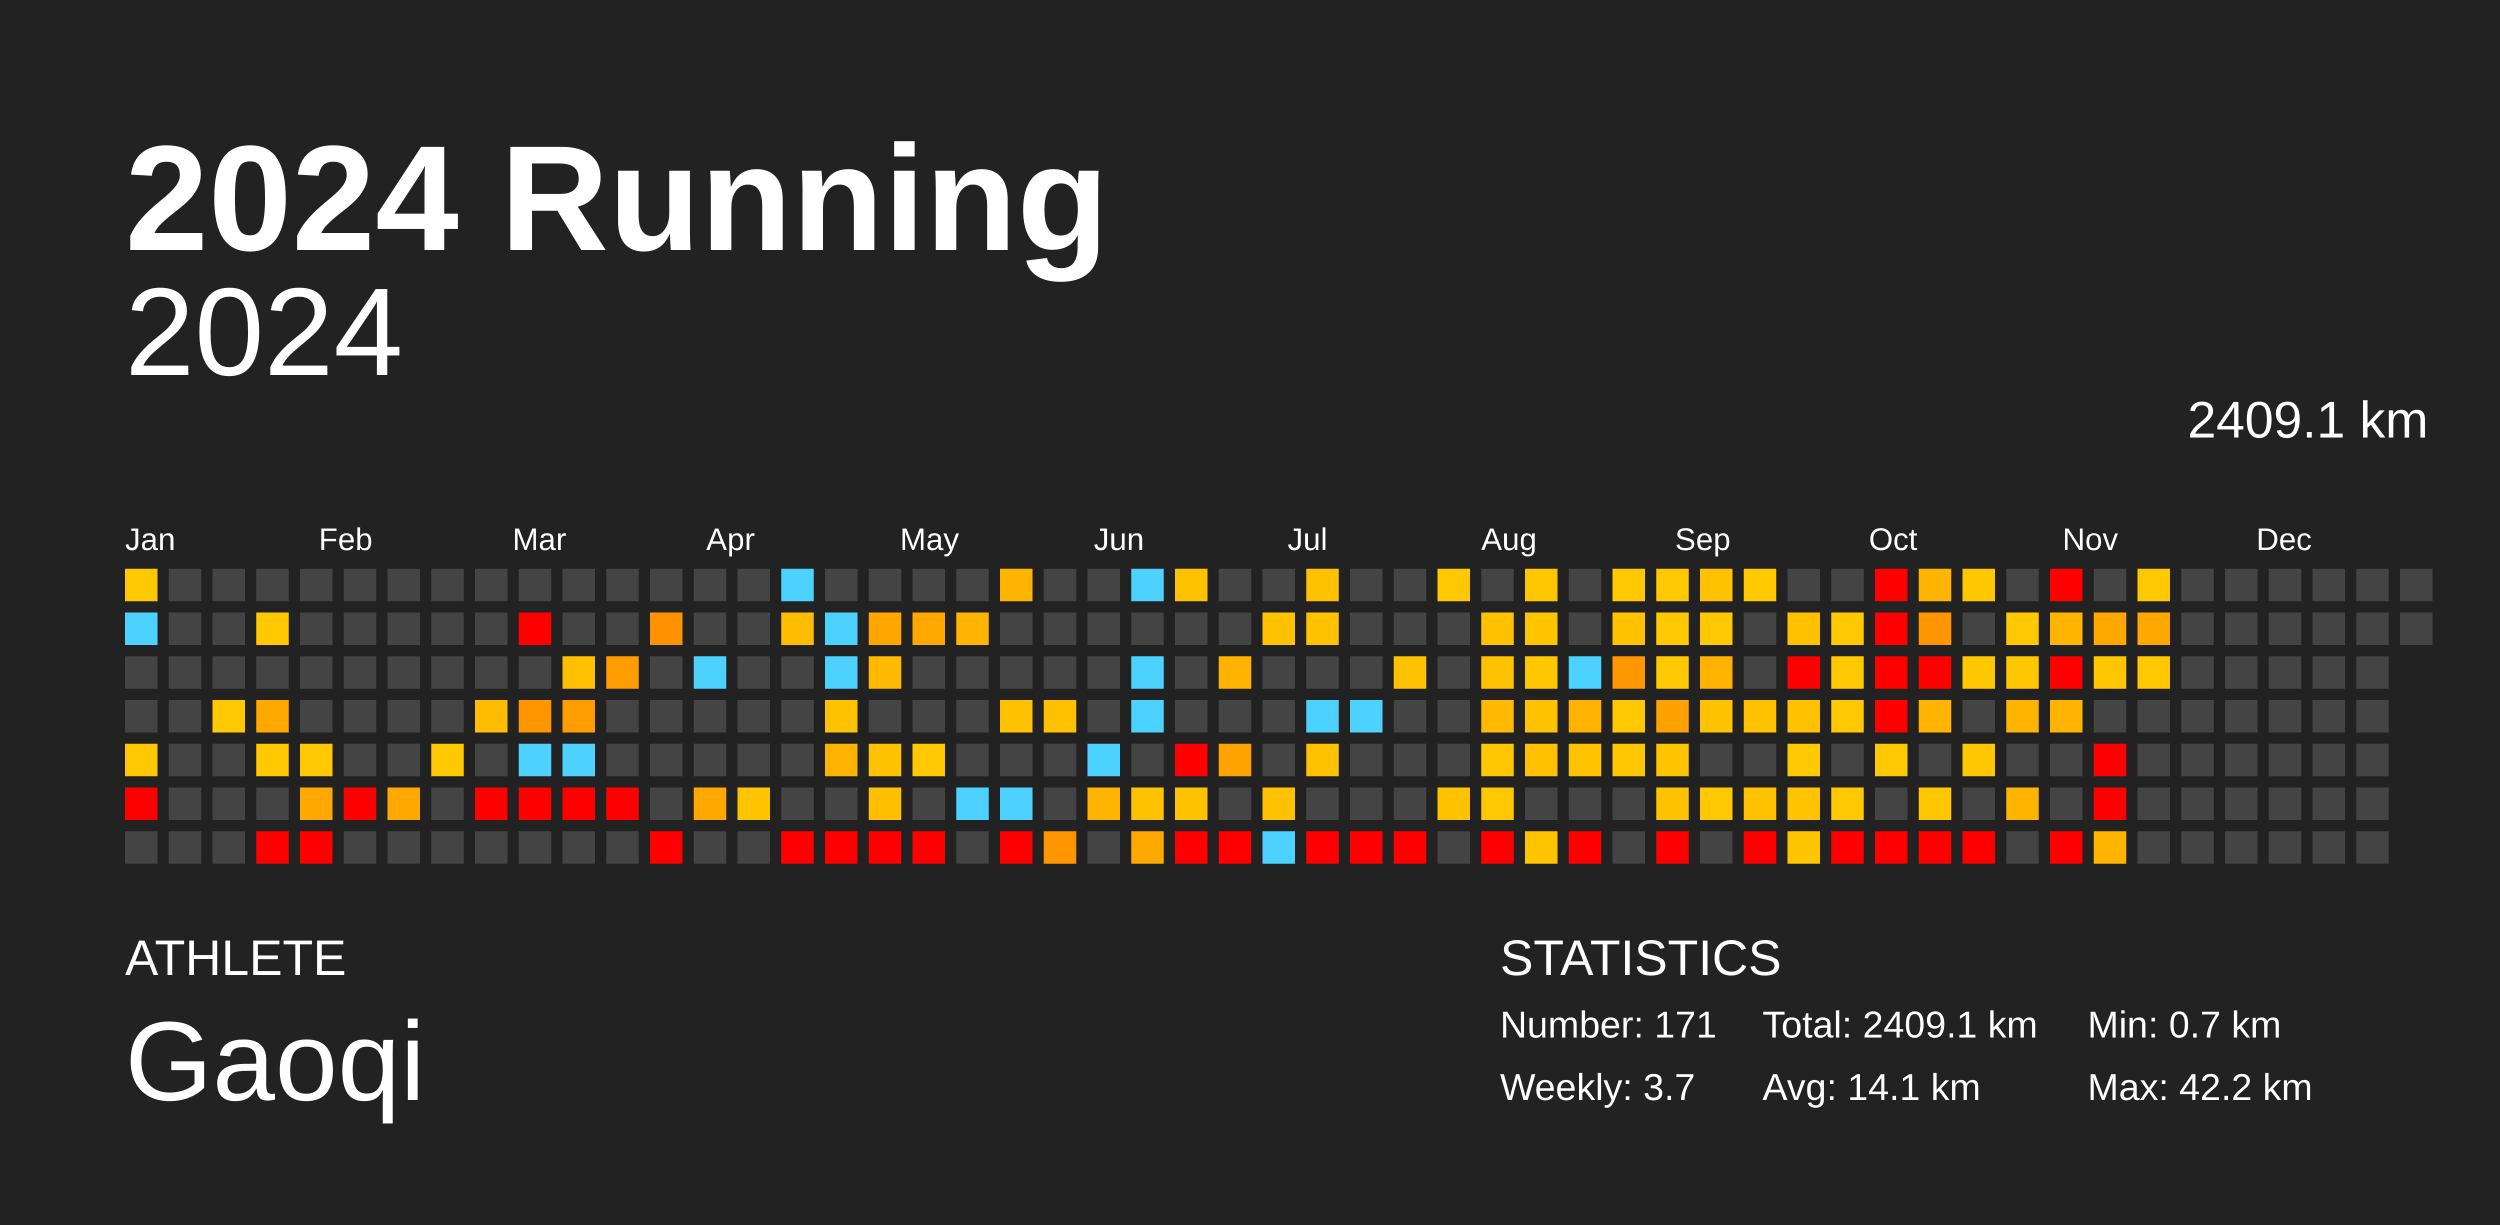
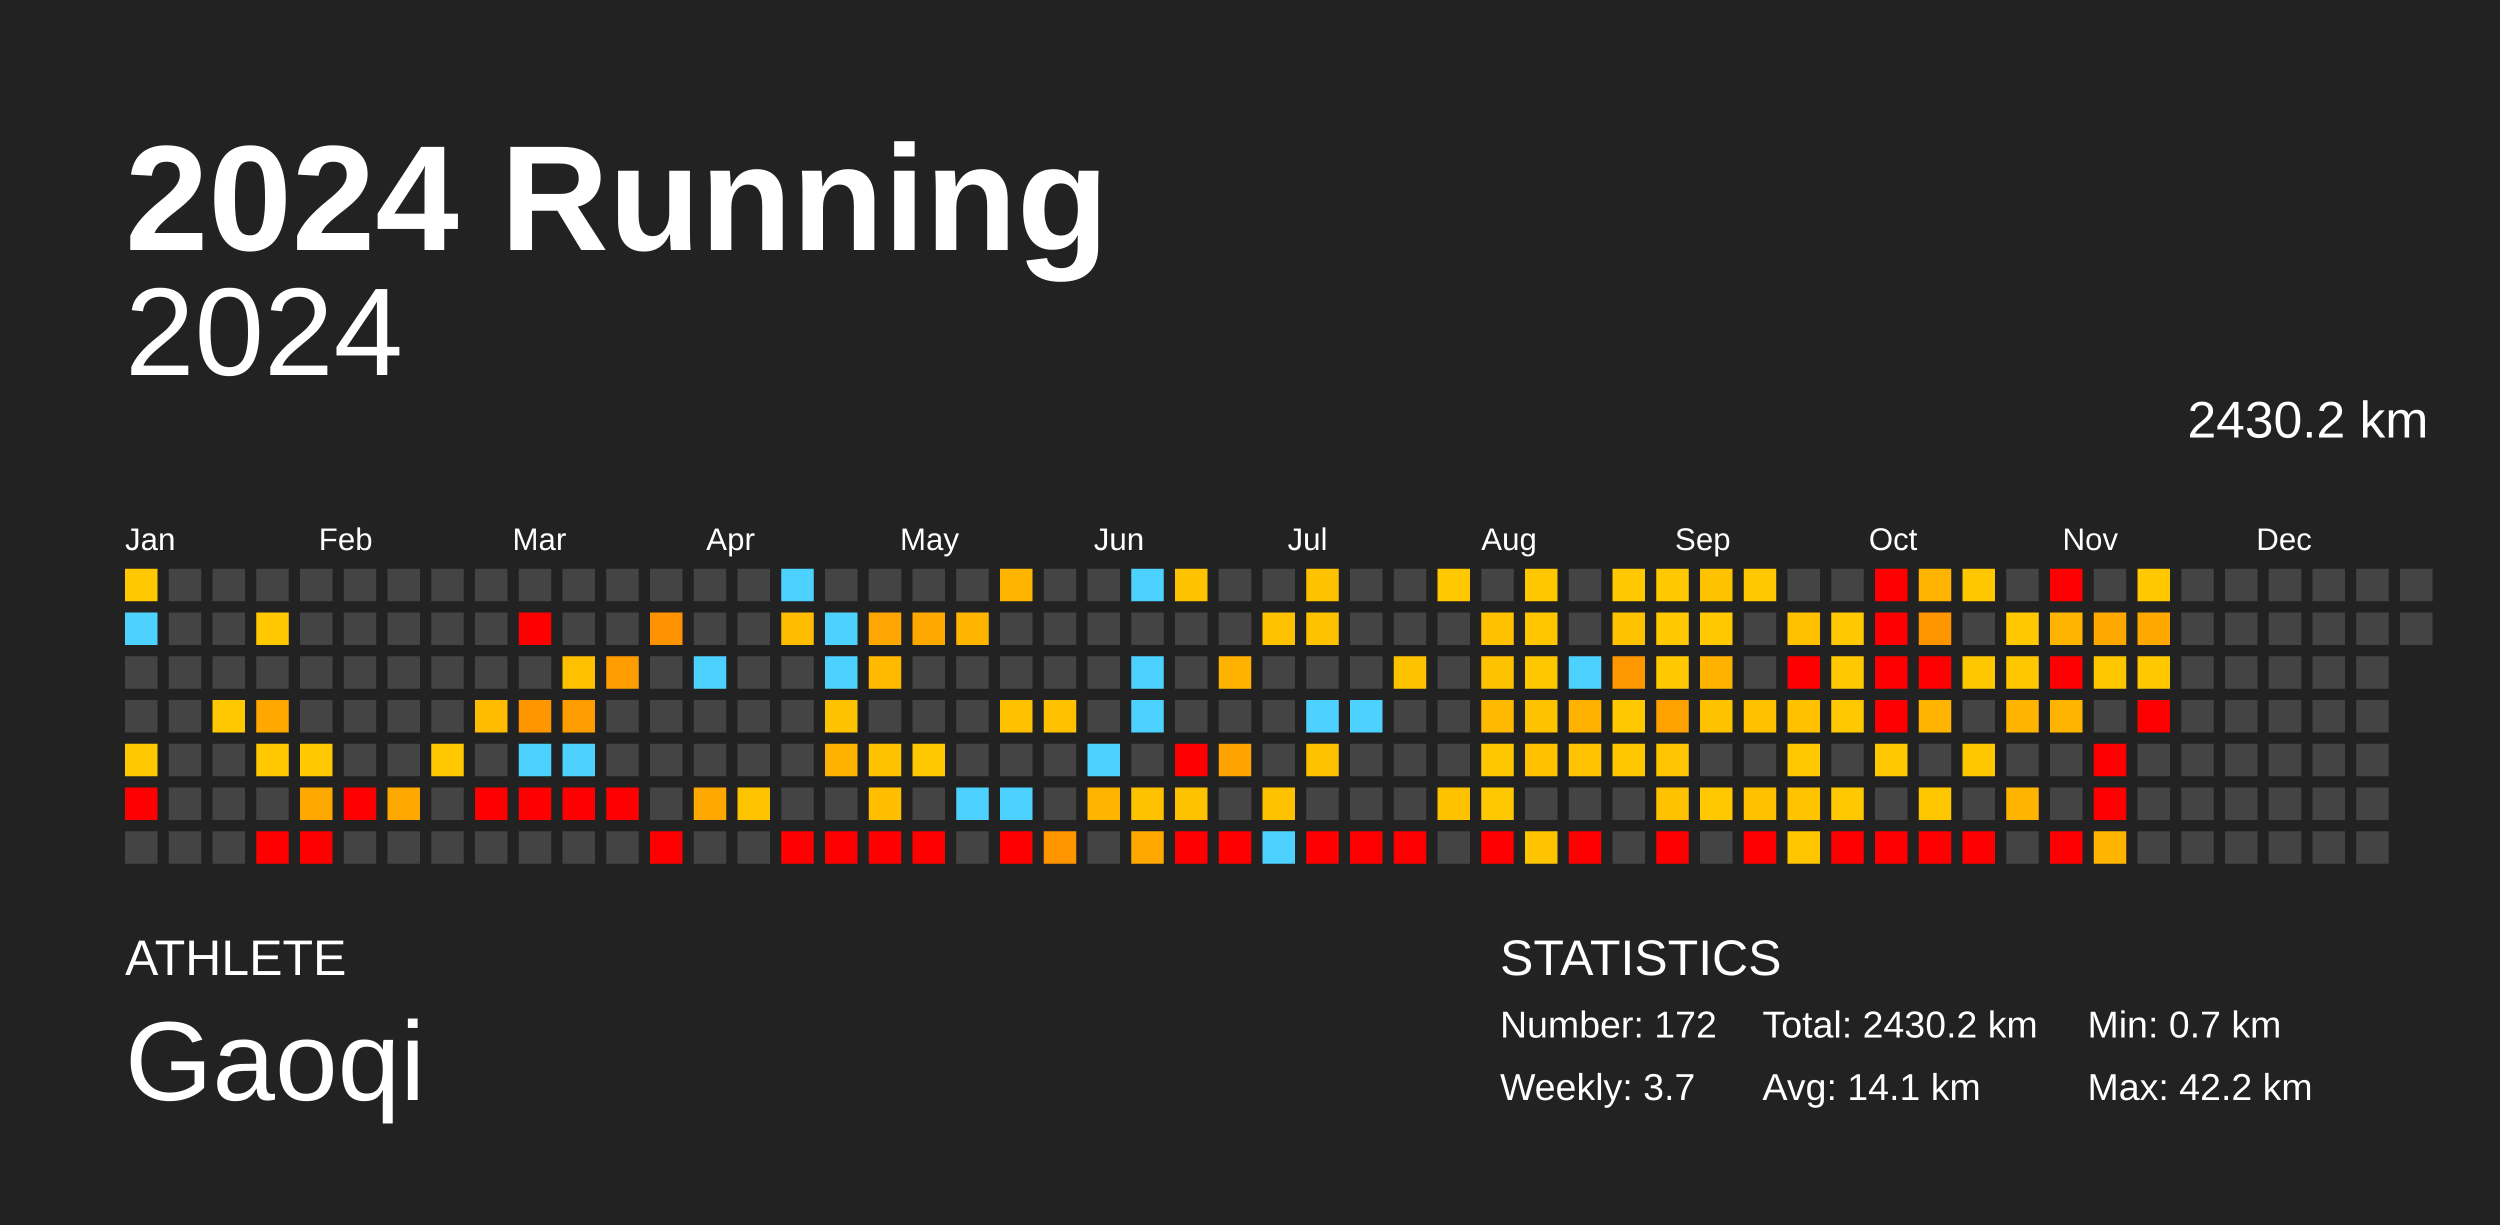
<svg xmlns="http://www.w3.org/2000/svg" baseProfile="full" height="98mm" version="1.1" viewBox="0,0,200,98" width="200mm">
  <defs />
  <rect fill="#222222" height="98" width="200" x="0" y="0" />
  <text fill="#FFFFFF" style="font-size:12px; font-family:Arial; font-weight:bold;" x="10" y="20">2024 Running</text>
  <text fill="#FFFFFF" style="font-size:4px; font-family:Arial" x="10" y="78">ATHLETE</text>
  <text fill="#FFFFFF" style="font-size:9px; font-family:Arial" x="10" y="88">Gaoqi</text>
  <text fill="#FFFFFF" style="font-size:4px; font-family:Arial" x="120" y="78">STATISTICS</text>
-   <text fill="#FFFFFF" style="font-size:3px; font-family:Arial" x="120" y="83">Number: 171</text>
+   <text fill="#FFFFFF" style="font-size:3px; font-family:Arial" x="120" y="83">Number: 172</text>
  <text fill="#FFFFFF" style="font-size:3px; font-family:Arial" x="120" y="88">Weekly: 3.7</text>
-   <text fill="#FFFFFF" style="font-size:3px; font-family:Arial" x="141" y="83">Total: 2409.1 km</text>
+   <text fill="#FFFFFF" style="font-size:3px; font-family:Arial" x="141" y="83">Total: 2430.2 km</text>
  <text fill="#FFFFFF" style="font-size:3px; font-family:Arial" x="141" y="88">Avg: 14.1 km</text>
  <text fill="#FFFFFF" style="font-size:3px; font-family:Arial" x="167" y="83">Min: 0.7 km</text>
  <text fill="#FFFFFF" style="font-size:3px; font-family:Arial" x="167" y="88">Max: 42.2 km</text>
  <text alignment-baseline="hanging" fill="#FFFFFF" style="font-size:10.0px; font-family:Arial;" x="10" y="30">2024</text>
-   <text alignment-baseline="hanging" fill="#FFFFFF" style="font-size:4.125px; font-family:Arial;" x="175" y="35">2409.1 km</text>
+   <text alignment-baseline="hanging" fill="#FFFFFF" style="font-size:4.125px; font-family:Arial;" x="175" y="35">2430.2 km</text>
  <text fill="#FFFFFF" style="font-size:2.5px; font-family:Arial" x="10.0" y="44">Jan</text>
  <text fill="#FFFFFF" style="font-size:2.5px; font-family:Arial" x="25.5" y="44">Feb</text>
  <text fill="#FFFFFF" style="font-size:2.5px; font-family:Arial" x="41.0" y="44">Mar</text>
  <text fill="#FFFFFF" style="font-size:2.5px; font-family:Arial" x="56.5" y="44">Apr</text>
  <text fill="#FFFFFF" style="font-size:2.5px; font-family:Arial" x="72.0" y="44">May</text>
  <text fill="#FFFFFF" style="font-size:2.5px; font-family:Arial" x="87.5" y="44">Jun</text>
  <text fill="#FFFFFF" style="font-size:2.5px; font-family:Arial" x="103.0" y="44">Jul</text>
  <text fill="#FFFFFF" style="font-size:2.5px; font-family:Arial" x="118.5" y="44">Aug</text>
  <text fill="#FFFFFF" style="font-size:2.5px; font-family:Arial" x="134.0" y="44">Sep</text>
  <text fill="#FFFFFF" style="font-size:2.5px; font-family:Arial" x="149.5" y="44">Oct</text>
  <text fill="#FFFFFF" style="font-size:2.5px; font-family:Arial" x="165.0" y="44">Nov</text>
  <text fill="#FFFFFF" style="font-size:2.5px; font-family:Arial" x="180.5" y="44">Dec</text>
  <rect fill="#ffc800" height="2.6" width="2.6" x="10.0" y="45.5" />
  <rect fill="#4dd2ff" height="2.6" width="2.6" x="10.0" y="49.0" />
  <rect fill="#444444" height="2.6" width="2.6" x="10.0" y="52.5" />
  <rect fill="#444444" height="2.6" width="2.6" x="10.0" y="56.0" />
  <rect fill="#ffc800" height="2.6" width="2.6" x="10.0" y="59.5" />
  <rect fill="red" height="2.6" width="2.6" x="10.0" y="63.0" />
  <rect fill="#444444" height="2.6" width="2.6" x="10.0" y="66.5" />
  <rect fill="#444444" height="2.6" width="2.6" x="13.5" y="45.5" />
  <rect fill="#444444" height="2.6" width="2.6" x="13.5" y="49.0" />
  <rect fill="#444444" height="2.6" width="2.6" x="13.5" y="52.5" />
  <rect fill="#444444" height="2.6" width="2.6" x="13.5" y="56.0" />
  <rect fill="#444444" height="2.6" width="2.6" x="13.5" y="59.5" />
  <rect fill="#444444" height="2.6" width="2.6" x="13.5" y="63.0" />
  <rect fill="#444444" height="2.6" width="2.6" x="13.5" y="66.5" />
  <rect fill="#444444" height="2.6" width="2.6" x="17.0" y="45.5" />
  <rect fill="#444444" height="2.6" width="2.6" x="17.0" y="49.0" />
  <rect fill="#444444" height="2.6" width="2.6" x="17.0" y="52.5" />
  <rect fill="#ffc800" height="2.6" width="2.6" x="17.0" y="56.0" />
  <rect fill="#444444" height="2.6" width="2.6" x="17.0" y="59.5" />
  <rect fill="#444444" height="2.6" width="2.6" x="17.0" y="63.0" />
  <rect fill="#444444" height="2.6" width="2.6" x="17.0" y="66.5" />
  <rect fill="#444444" height="2.6" width="2.6" x="20.5" y="45.5" />
  <rect fill="#ffc800" height="2.6" width="2.6" x="20.5" y="49.0" />
  <rect fill="#444444" height="2.6" width="2.6" x="20.5" y="52.5" />
  <rect fill="#ffa900" height="2.6" width="2.6" x="20.5" y="56.0" />
  <rect fill="#ffc800" height="2.6" width="2.6" x="20.5" y="59.5" />
  <rect fill="#444444" height="2.6" width="2.6" x="20.5" y="63.0" />
  <rect fill="red" height="2.6" width="2.6" x="20.5" y="66.5" />
  <rect fill="#444444" height="2.6" width="2.6" x="24.0" y="45.5" />
  <rect fill="#444444" height="2.6" width="2.6" x="24.0" y="49.0" />
  <rect fill="#444444" height="2.6" width="2.6" x="24.0" y="52.5" />
  <rect fill="#444444" height="2.6" width="2.6" x="24.0" y="56.0" />
  <rect fill="#ffc800" height="2.6" width="2.6" x="24.0" y="59.5" />
  <rect fill="#ffa900" height="2.6" width="2.6" x="24.0" y="63.0" />
  <rect fill="red" height="2.6" width="2.6" x="24.0" y="66.5" />
  <rect fill="#444444" height="2.6" width="2.6" x="27.5" y="45.5" />
  <rect fill="#444444" height="2.6" width="2.6" x="27.5" y="49.0" />
  <rect fill="#444444" height="2.6" width="2.6" x="27.5" y="52.5" />
  <rect fill="#444444" height="2.6" width="2.6" x="27.5" y="56.0" />
  <rect fill="#444444" height="2.6" width="2.6" x="27.5" y="59.5" />
  <rect fill="red" height="2.6" width="2.6" x="27.5" y="63.0" />
  <rect fill="#444444" height="2.6" width="2.6" x="27.5" y="66.5" />
  <rect fill="#444444" height="2.6" width="2.6" x="31.0" y="45.5" />
  <rect fill="#444444" height="2.6" width="2.6" x="31.0" y="49.0" />
  <rect fill="#444444" height="2.6" width="2.6" x="31.0" y="52.5" />
  <rect fill="#444444" height="2.6" width="2.6" x="31.0" y="56.0" />
  <rect fill="#444444" height="2.6" width="2.6" x="31.0" y="59.5" />
  <rect fill="#ffa900" height="2.6" width="2.6" x="31.0" y="63.0" />
  <rect fill="#444444" height="2.6" width="2.6" x="31.0" y="66.5" />
  <rect fill="#444444" height="2.6" width="2.6" x="34.5" y="45.5" />
  <rect fill="#444444" height="2.6" width="2.6" x="34.5" y="49.0" />
  <rect fill="#444444" height="2.6" width="2.6" x="34.5" y="52.5" />
  <rect fill="#444444" height="2.6" width="2.6" x="34.5" y="56.0" />
  <rect fill="#ffc800" height="2.6" width="2.6" x="34.5" y="59.5" />
  <rect fill="#444444" height="2.6" width="2.6" x="34.5" y="63.0" />
  <rect fill="#444444" height="2.6" width="2.6" x="34.5" y="66.5" />
  <rect fill="#444444" height="2.6" width="2.6" x="38.0" y="45.5" />
  <rect fill="#444444" height="2.6" width="2.6" x="38.0" y="49.0" />
  <rect fill="#444444" height="2.6" width="2.6" x="38.0" y="52.5" />
  <rect fill="#ffbc00" height="2.6" width="2.6" x="38.0" y="56.0" />
  <rect fill="#444444" height="2.6" width="2.6" x="38.0" y="59.5" />
  <rect fill="red" height="2.6" width="2.6" x="38.0" y="63.0" />
  <rect fill="#444444" height="2.6" width="2.6" x="38.0" y="66.5" />
  <rect fill="#444444" height="2.6" width="2.6" x="41.5" y="45.5" />
  <rect fill="red" height="2.6" width="2.6" x="41.5" y="49.0" />
  <rect fill="#444444" height="2.6" width="2.6" x="41.5" y="52.5" />
  <rect fill="#ff9600" height="2.6" width="2.6" x="41.5" y="56.0" />
  <rect fill="#4dd2ff" height="2.6" width="2.6" x="41.5" y="59.5" />
  <rect fill="red" height="2.6" width="2.6" x="41.5" y="63.0" />
  <rect fill="#444444" height="2.6" width="2.6" x="41.5" y="66.5" />
  <rect fill="#444444" height="2.6" width="2.6" x="45.0" y="45.5" />
  <rect fill="#444444" height="2.6" width="2.6" x="45.0" y="49.0" />
  <rect fill="#ffc000" height="2.6" width="2.6" x="45.0" y="52.5" />
  <rect fill="#ff9d00" height="2.6" width="2.6" x="45.0" y="56.0" />
  <rect fill="#4dd2ff" height="2.6" width="2.6" x="45.0" y="59.5" />
  <rect fill="red" height="2.6" width="2.6" x="45.0" y="63.0" />
  <rect fill="#444444" height="2.6" width="2.6" x="45.0" y="66.5" />
  <rect fill="#444444" height="2.6" width="2.6" x="48.5" y="45.5" />
  <rect fill="#444444" height="2.6" width="2.6" x="48.5" y="49.0" />
  <rect fill="#ff9d00" height="2.6" width="2.6" x="48.5" y="52.5" />
  <rect fill="#444444" height="2.6" width="2.6" x="48.5" y="56.0" />
  <rect fill="#444444" height="2.6" width="2.6" x="48.5" y="59.5" />
  <rect fill="red" height="2.6" width="2.6" x="48.5" y="63.0" />
  <rect fill="#444444" height="2.6" width="2.6" x="48.5" y="66.5" />
  <rect fill="#444444" height="2.6" width="2.6" x="52.0" y="45.5" />
  <rect fill="#ff9200" height="2.6" width="2.6" x="52.0" y="49.0" />
  <rect fill="#444444" height="2.6" width="2.6" x="52.0" y="52.5" />
  <rect fill="#444444" height="2.6" width="2.6" x="52.0" y="56.0" />
  <rect fill="#444444" height="2.6" width="2.6" x="52.0" y="59.5" />
  <rect fill="#444444" height="2.6" width="2.6" x="52.0" y="63.0" />
  <rect fill="red" height="2.6" width="2.6" x="52.0" y="66.5" />
  <rect fill="#444444" height="2.6" width="2.6" x="55.5" y="45.5" />
  <rect fill="#444444" height="2.6" width="2.6" x="55.5" y="49.0" />
  <rect fill="#4dd2ff" height="2.6" width="2.6" x="55.5" y="52.5" />
  <rect fill="#444444" height="2.6" width="2.6" x="55.5" y="56.0" />
  <rect fill="#444444" height="2.6" width="2.6" x="55.5" y="59.5" />
  <rect fill="#ffa900" height="2.6" width="2.6" x="55.5" y="63.0" />
  <rect fill="#444444" height="2.6" width="2.6" x="55.5" y="66.5" />
  <rect fill="#444444" height="2.6" width="2.6" x="59.0" y="45.5" />
  <rect fill="#444444" height="2.6" width="2.6" x="59.0" y="49.0" />
  <rect fill="#444444" height="2.6" width="2.6" x="59.0" y="52.5" />
  <rect fill="#444444" height="2.6" width="2.6" x="59.0" y="56.0" />
  <rect fill="#444444" height="2.6" width="2.6" x="59.0" y="59.5" />
  <rect fill="#ffc400" height="2.6" width="2.6" x="59.0" y="63.0" />
  <rect fill="#444444" height="2.6" width="2.6" x="59.0" y="66.5" />
  <rect fill="#4dd2ff" height="2.6" width="2.6" x="62.5" y="45.5" />
  <rect fill="#ffbc00" height="2.6" width="2.6" x="62.5" y="49.0" />
  <rect fill="#444444" height="2.6" width="2.6" x="62.5" y="52.5" />
  <rect fill="#444444" height="2.6" width="2.6" x="62.5" y="56.0" />
  <rect fill="#444444" height="2.6" width="2.6" x="62.5" y="59.5" />
  <rect fill="#444444" height="2.6" width="2.6" x="62.5" y="63.0" />
  <rect fill="red" height="2.6" width="2.6" x="62.5" y="66.5" />
  <rect fill="#444444" height="2.6" width="2.6" x="66.0" y="45.5" />
  <rect fill="#4dd2ff" height="2.6" width="2.6" x="66.0" y="49.0" />
  <rect fill="#4dd2ff" height="2.6" width="2.6" x="66.0" y="52.5" />
  <rect fill="#ffc200" height="2.6" width="2.6" x="66.0" y="56.0" />
  <rect fill="#ffb300" height="2.6" width="2.6" x="66.0" y="59.5" />
  <rect fill="#444444" height="2.6" width="2.6" x="66.0" y="63.0" />
  <rect fill="red" height="2.6" width="2.6" x="66.0" y="66.5" />
  <rect fill="#444444" height="2.6" width="2.6" x="69.5" y="45.5" />
  <rect fill="#ffa600" height="2.6" width="2.6" x="69.5" y="49.0" />
  <rect fill="#ffba00" height="2.6" width="2.6" x="69.5" y="52.5" />
  <rect fill="#444444" height="2.6" width="2.6" x="69.5" y="56.0" />
  <rect fill="#ffc200" height="2.6" width="2.6" x="69.5" y="59.5" />
  <rect fill="#ffbe00" height="2.6" width="2.6" x="69.5" y="63.0" />
  <rect fill="red" height="2.6" width="2.6" x="69.5" y="66.5" />
  <rect fill="#444444" height="2.6" width="2.6" x="73.0" y="45.5" />
  <rect fill="#ffa900" height="2.6" width="2.6" x="73.0" y="49.0" />
  <rect fill="#444444" height="2.6" width="2.6" x="73.0" y="52.5" />
  <rect fill="#444444" height="2.6" width="2.6" x="73.0" y="56.0" />
  <rect fill="#ffc800" height="2.6" width="2.6" x="73.0" y="59.5" />
  <rect fill="#444444" height="2.6" width="2.6" x="73.0" y="63.0" />
  <rect fill="red" height="2.6" width="2.6" x="73.0" y="66.5" />
  <rect fill="#444444" height="2.6" width="2.6" x="76.5" y="45.5" />
  <rect fill="#ffb500" height="2.6" width="2.6" x="76.5" y="49.0" />
  <rect fill="#444444" height="2.6" width="2.6" x="76.5" y="52.5" />
  <rect fill="#444444" height="2.6" width="2.6" x="76.5" y="56.0" />
  <rect fill="#444444" height="2.6" width="2.6" x="76.5" y="59.5" />
  <rect fill="#4dd2ff" height="2.6" width="2.6" x="76.5" y="63.0" />
  <rect fill="#444444" height="2.6" width="2.6" x="76.5" y="66.5" />
  <rect fill="#ffb500" height="2.6" width="2.6" x="80.0" y="45.5" />
  <rect fill="#444444" height="2.6" width="2.6" x="80.0" y="49.0" />
  <rect fill="#444444" height="2.6" width="2.6" x="80.0" y="52.5" />
  <rect fill="#ffc100" height="2.6" width="2.6" x="80.0" y="56.0" />
  <rect fill="#444444" height="2.6" width="2.6" x="80.0" y="59.5" />
  <rect fill="#4dd2ff" height="2.6" width="2.6" x="80.0" y="63.0" />
  <rect fill="red" height="2.6" width="2.6" x="80.0" y="66.5" />
  <rect fill="#444444" height="2.6" width="2.6" x="83.5" y="45.5" />
  <rect fill="#444444" height="2.6" width="2.6" x="83.5" y="49.0" />
  <rect fill="#444444" height="2.6" width="2.6" x="83.5" y="52.5" />
  <rect fill="#ffc100" height="2.6" width="2.6" x="83.5" y="56.0" />
  <rect fill="#444444" height="2.6" width="2.6" x="83.5" y="59.5" />
  <rect fill="#444444" height="2.6" width="2.6" x="83.5" y="63.0" />
  <rect fill="#ff9600" height="2.6" width="2.6" x="83.5" y="66.5" />
  <rect fill="#444444" height="2.6" width="2.6" x="87.0" y="45.5" />
  <rect fill="#444444" height="2.6" width="2.6" x="87.0" y="49.0" />
  <rect fill="#444444" height="2.6" width="2.6" x="87.0" y="52.5" />
  <rect fill="#444444" height="2.6" width="2.6" x="87.0" y="56.0" />
  <rect fill="#4dd2ff" height="2.6" width="2.6" x="87.0" y="59.5" />
  <rect fill="#ffb400" height="2.6" width="2.6" x="87.0" y="63.0" />
  <rect fill="#444444" height="2.6" width="2.6" x="87.0" y="66.5" />
  <rect fill="#4dd2ff" height="2.6" width="2.6" x="90.5" y="45.5" />
  <rect fill="#444444" height="2.6" width="2.6" x="90.5" y="49.0" />
  <rect fill="#4dd2ff" height="2.6" width="2.6" x="90.5" y="52.5" />
  <rect fill="#4dd2ff" height="2.6" width="2.6" x="90.5" y="56.0" />
  <rect fill="#444444" height="2.6" width="2.6" x="90.5" y="59.5" />
  <rect fill="#ffc200" height="2.6" width="2.6" x="90.5" y="63.0" />
  <rect fill="#ffa900" height="2.6" width="2.6" x="90.5" y="66.5" />
  <rect fill="#ffc200" height="2.6" width="2.6" x="94.0" y="45.5" />
  <rect fill="#444444" height="2.6" width="2.6" x="94.0" y="49.0" />
  <rect fill="#444444" height="2.6" width="2.6" x="94.0" y="52.5" />
  <rect fill="#444444" height="2.6" width="2.6" x="94.0" y="56.0" />
  <rect fill="red" height="2.6" width="2.6" x="94.0" y="59.5" />
  <rect fill="#ffc200" height="2.6" width="2.6" x="94.0" y="63.0" />
  <rect fill="red" height="2.6" width="2.6" x="94.0" y="66.5" />
  <rect fill="#444444" height="2.6" width="2.6" x="97.5" y="45.5" />
  <rect fill="#444444" height="2.6" width="2.6" x="97.5" y="49.0" />
  <rect fill="#ffb300" height="2.6" width="2.6" x="97.5" y="52.5" />
  <rect fill="#444444" height="2.6" width="2.6" x="97.5" y="56.0" />
  <rect fill="#ffa300" height="2.6" width="2.6" x="97.5" y="59.5" />
  <rect fill="#444444" height="2.6" width="2.6" x="97.5" y="63.0" />
  <rect fill="red" height="2.6" width="2.6" x="97.5" y="66.5" />
  <rect fill="#444444" height="2.6" width="2.6" x="101.0" y="45.5" />
  <rect fill="#ffc200" height="2.6" width="2.6" x="101.0" y="49.0" />
  <rect fill="#444444" height="2.6" width="2.6" x="101.0" y="52.5" />
  <rect fill="#444444" height="2.6" width="2.6" x="101.0" y="56.0" />
  <rect fill="#444444" height="2.6" width="2.6" x="101.0" y="59.5" />
  <rect fill="#ffc200" height="2.6" width="2.6" x="101.0" y="63.0" />
  <rect fill="#4dd2ff" height="2.6" width="2.6" x="101.0" y="66.5" />
  <rect fill="#ffc200" height="2.6" width="2.6" x="104.5" y="45.5" />
  <rect fill="#ffc200" height="2.6" width="2.6" x="104.5" y="49.0" />
  <rect fill="#444444" height="2.6" width="2.6" x="104.5" y="52.5" />
  <rect fill="#4dd2ff" height="2.6" width="2.6" x="104.5" y="56.0" />
  <rect fill="#ffc200" height="2.6" width="2.6" x="104.5" y="59.5" />
  <rect fill="#444444" height="2.6" width="2.6" x="104.5" y="63.0" />
  <rect fill="red" height="2.6" width="2.6" x="104.5" y="66.5" />
  <rect fill="#444444" height="2.6" width="2.6" x="108.0" y="45.5" />
  <rect fill="#444444" height="2.6" width="2.6" x="108.0" y="49.0" />
  <rect fill="#444444" height="2.6" width="2.6" x="108.0" y="52.5" />
  <rect fill="#4dd2ff" height="2.6" width="2.6" x="108.0" y="56.0" />
  <rect fill="#444444" height="2.6" width="2.6" x="108.0" y="59.5" />
  <rect fill="#444444" height="2.6" width="2.6" x="108.0" y="63.0" />
  <rect fill="red" height="2.6" width="2.6" x="108.0" y="66.5" />
  <rect fill="#444444" height="2.6" width="2.6" x="111.5" y="45.5" />
  <rect fill="#444444" height="2.6" width="2.6" x="111.5" y="49.0" />
  <rect fill="#ffc200" height="2.6" width="2.6" x="111.5" y="52.5" />
  <rect fill="#444444" height="2.6" width="2.6" x="111.5" y="56.0" />
  <rect fill="#444444" height="2.6" width="2.6" x="111.5" y="59.5" />
  <rect fill="#444444" height="2.6" width="2.6" x="111.5" y="63.0" />
  <rect fill="red" height="2.6" width="2.6" x="111.5" y="66.5" />
  <rect fill="#ffc800" height="2.6" width="2.6" x="115.0" y="45.5" />
  <rect fill="#444444" height="2.6" width="2.6" x="115.0" y="49.0" />
  <rect fill="#444444" height="2.6" width="2.6" x="115.0" y="52.5" />
  <rect fill="#444444" height="2.6" width="2.6" x="115.0" y="56.0" />
  <rect fill="#444444" height="2.6" width="2.6" x="115.0" y="59.5" />
  <rect fill="#ffc200" height="2.6" width="2.6" x="115.0" y="63.0" />
  <rect fill="#444444" height="2.6" width="2.6" x="115.0" y="66.5" />
  <rect fill="#444444" height="2.6" width="2.6" x="118.5" y="45.5" />
  <rect fill="#ffc100" height="2.6" width="2.6" x="118.5" y="49.0" />
  <rect fill="#ffc200" height="2.6" width="2.6" x="118.5" y="52.5" />
  <rect fill="#ffb900" height="2.6" width="2.6" x="118.5" y="56.0" />
  <rect fill="#ffc700" height="2.6" width="2.6" x="118.5" y="59.5" />
  <rect fill="#ffc800" height="2.6" width="2.6" x="118.5" y="63.0" />
  <rect fill="red" height="2.6" width="2.6" x="118.5" y="66.5" />
  <rect fill="#ffc700" height="2.6" width="2.6" x="122.0" y="45.5" />
  <rect fill="#ffc600" height="2.6" width="2.6" x="122.0" y="49.0" />
  <rect fill="#ffc700" height="2.6" width="2.6" x="122.0" y="52.5" />
  <rect fill="#ffc200" height="2.6" width="2.6" x="122.0" y="56.0" />
  <rect fill="#ffc100" height="2.6" width="2.6" x="122.0" y="59.5" />
  <rect fill="#444444" height="2.6" width="2.6" x="122.0" y="63.0" />
  <rect fill="#ffc400" height="2.6" width="2.6" x="122.0" y="66.5" />
  <rect fill="#444444" height="2.6" width="2.6" x="125.5" y="45.5" />
  <rect fill="#444444" height="2.6" width="2.6" x="125.5" y="49.0" />
  <rect fill="#4dd2ff" height="2.6" width="2.6" x="125.5" y="52.5" />
  <rect fill="#ffb200" height="2.6" width="2.6" x="125.5" y="56.0" />
  <rect fill="#ffc300" height="2.6" width="2.6" x="125.5" y="59.5" />
  <rect fill="#444444" height="2.6" width="2.6" x="125.5" y="63.0" />
  <rect fill="red" height="2.6" width="2.6" x="125.5" y="66.5" />
  <rect fill="#ffc800" height="2.6" width="2.6" x="129.0" y="45.5" />
  <rect fill="#ffc200" height="2.6" width="2.6" x="129.0" y="49.0" />
  <rect fill="#ff9800" height="2.6" width="2.6" x="129.0" y="52.5" />
  <rect fill="#ffc800" height="2.6" width="2.6" x="129.0" y="56.0" />
  <rect fill="#ffc700" height="2.6" width="2.6" x="129.0" y="59.5" />
  <rect fill="#444444" height="2.6" width="2.6" x="129.0" y="63.0" />
  <rect fill="#444444" height="2.6" width="2.6" x="129.0" y="66.5" />
  <rect fill="#ffc800" height="2.6" width="2.6" x="132.5" y="45.5" />
  <rect fill="#ffc800" height="2.6" width="2.6" x="132.5" y="49.0" />
  <rect fill="#ffc800" height="2.6" width="2.6" x="132.5" y="52.5" />
  <rect fill="#ffa200" height="2.6" width="2.6" x="132.5" y="56.0" />
  <rect fill="#ffc500" height="2.6" width="2.6" x="132.5" y="59.5" />
  <rect fill="#ffc200" height="2.6" width="2.6" x="132.5" y="63.0" />
  <rect fill="red" height="2.6" width="2.6" x="132.5" y="66.5" />
  <rect fill="#ffc200" height="2.6" width="2.6" x="136.0" y="45.5" />
  <rect fill="#ffc800" height="2.6" width="2.6" x="136.0" y="49.0" />
  <rect fill="#ffb300" height="2.6" width="2.6" x="136.0" y="52.5" />
  <rect fill="#ffc200" height="2.6" width="2.6" x="136.0" y="56.0" />
  <rect fill="#444444" height="2.6" width="2.6" x="136.0" y="59.5" />
  <rect fill="#ffc800" height="2.6" width="2.6" x="136.0" y="63.0" />
  <rect fill="#444444" height="2.6" width="2.6" x="136.0" y="66.5" />
  <rect fill="#ffc800" height="2.6" width="2.6" x="139.5" y="45.5" />
  <rect fill="#444444" height="2.6" width="2.6" x="139.5" y="49.0" />
  <rect fill="#444444" height="2.6" width="2.6" x="139.5" y="52.5" />
  <rect fill="#ffc100" height="2.6" width="2.6" x="139.5" y="56.0" />
  <rect fill="#444444" height="2.6" width="2.6" x="139.5" y="59.5" />
  <rect fill="#ffc100" height="2.6" width="2.6" x="139.5" y="63.0" />
  <rect fill="red" height="2.6" width="2.6" x="139.5" y="66.5" />
  <rect fill="#444444" height="2.6" width="2.6" x="143.0" y="45.5" />
  <rect fill="#ffc000" height="2.6" width="2.6" x="143.0" y="49.0" />
  <rect fill="red" height="2.6" width="2.6" x="143.0" y="52.5" />
  <rect fill="#ffc100" height="2.6" width="2.6" x="143.0" y="56.0" />
  <rect fill="#ffc800" height="2.6" width="2.6" x="143.0" y="59.5" />
  <rect fill="#ffc300" height="2.6" width="2.6" x="143.0" y="63.0" />
  <rect fill="#ffc600" height="2.6" width="2.6" x="143.0" y="66.5" />
  <rect fill="#444444" height="2.6" width="2.6" x="146.5" y="45.5" />
  <rect fill="#ffc800" height="2.6" width="2.6" x="146.5" y="49.0" />
  <rect fill="#ffc800" height="2.6" width="2.6" x="146.5" y="52.5" />
  <rect fill="#ffc800" height="2.6" width="2.6" x="146.5" y="56.0" />
  <rect fill="#444444" height="2.6" width="2.6" x="146.5" y="59.5" />
  <rect fill="#ffc800" height="2.6" width="2.6" x="146.5" y="63.0" />
  <rect fill="red" height="2.6" width="2.6" x="146.5" y="66.5" />
  <rect fill="red" height="2.6" width="2.6" x="150.0" y="45.5" />
  <rect fill="red" height="2.6" width="2.6" x="150.0" y="49.0" />
  <rect fill="red" height="2.6" width="2.6" x="150.0" y="52.5" />
  <rect fill="red" height="2.6" width="2.6" x="150.0" y="56.0" />
  <rect fill="#ffc800" height="2.6" width="2.6" x="150.0" y="59.5" />
  <rect fill="#444444" height="2.6" width="2.6" x="150.0" y="63.0" />
  <rect fill="red" height="2.6" width="2.6" x="150.0" y="66.5" />
  <rect fill="#ffb500" height="2.6" width="2.6" x="153.5" y="45.5" />
  <rect fill="#ff9600" height="2.6" width="2.6" x="153.5" y="49.0" />
  <rect fill="red" height="2.6" width="2.6" x="153.5" y="52.5" />
  <rect fill="#ffb500" height="2.6" width="2.6" x="153.5" y="56.0" />
  <rect fill="#444444" height="2.6" width="2.6" x="153.5" y="59.5" />
  <rect fill="#ffc700" height="2.6" width="2.6" x="153.5" y="63.0" />
  <rect fill="red" height="2.6" width="2.6" x="153.5" y="66.5" />
  <rect fill="#ffc700" height="2.6" width="2.6" x="157.0" y="45.5" />
  <rect fill="#444444" height="2.6" width="2.6" x="157.0" y="49.0" />
  <rect fill="#ffc700" height="2.6" width="2.6" x="157.0" y="52.5" />
  <rect fill="#444444" height="2.6" width="2.6" x="157.0" y="56.0" />
  <rect fill="#ffc700" height="2.6" width="2.6" x="157.0" y="59.5" />
  <rect fill="#444444" height="2.6" width="2.6" x="157.0" y="63.0" />
  <rect fill="red" height="2.6" width="2.6" x="157.0" y="66.5" />
  <rect fill="#444444" height="2.6" width="2.6" x="160.5" y="45.5" />
  <rect fill="#ffc800" height="2.6" width="2.6" x="160.5" y="49.0" />
  <rect fill="#ffc700" height="2.6" width="2.6" x="160.5" y="52.5" />
  <rect fill="#ffb500" height="2.6" width="2.6" x="160.5" y="56.0" />
  <rect fill="#444444" height="2.6" width="2.6" x="160.5" y="59.5" />
  <rect fill="#ffb500" height="2.6" width="2.6" x="160.5" y="63.0" />
  <rect fill="#444444" height="2.6" width="2.6" x="160.5" y="66.5" />
  <rect fill="red" height="2.6" width="2.6" x="164.0" y="45.5" />
  <rect fill="#ffb500" height="2.6" width="2.6" x="164.0" y="49.0" />
  <rect fill="red" height="2.6" width="2.6" x="164.0" y="52.5" />
  <rect fill="#ffb500" height="2.6" width="2.6" x="164.0" y="56.0" />
  <rect fill="#444444" height="2.6" width="2.6" x="164.0" y="59.5" />
  <rect fill="#444444" height="2.6" width="2.6" x="164.0" y="63.0" />
  <rect fill="red" height="2.6" width="2.6" x="164.0" y="66.5" />
  <rect fill="#444444" height="2.6" width="2.6" x="167.5" y="45.5" />
  <rect fill="#ffa800" height="2.6" width="2.6" x="167.5" y="49.0" />
  <rect fill="#ffc700" height="2.6" width="2.6" x="167.5" y="52.5" />
  <rect fill="#444444" height="2.6" width="2.6" x="167.5" y="56.0" />
  <rect fill="red" height="2.6" width="2.6" x="167.5" y="59.5" />
  <rect fill="red" height="2.6" width="2.6" x="167.5" y="63.0" />
  <rect fill="#ffb500" height="2.6" width="2.6" x="167.5" y="66.5" />
  <rect fill="#ffc800" height="2.6" width="2.6" x="171.0" y="45.5" />
  <rect fill="#ffa800" height="2.6" width="2.6" x="171.0" y="49.0" />
  <rect fill="#ffc800" height="2.6" width="2.6" x="171.0" y="52.5" />
-   <rect fill="#444444" height="2.6" width="2.6" x="171.0" y="56.0" />
+   <rect fill="red" height="2.6" width="2.6" x="171.0" y="56.0" />
  <rect fill="#444444" height="2.6" width="2.6" x="171.0" y="59.5" />
  <rect fill="#444444" height="2.6" width="2.6" x="171.0" y="63.0" />
  <rect fill="#444444" height="2.6" width="2.6" x="171.0" y="66.5" />
  <rect fill="#444444" height="2.6" width="2.6" x="174.5" y="45.5" />
  <rect fill="#444444" height="2.6" width="2.6" x="174.5" y="49.0" />
  <rect fill="#444444" height="2.6" width="2.6" x="174.5" y="52.5" />
  <rect fill="#444444" height="2.6" width="2.6" x="174.5" y="56.0" />
  <rect fill="#444444" height="2.6" width="2.6" x="174.5" y="59.5" />
  <rect fill="#444444" height="2.6" width="2.6" x="174.5" y="63.0" />
  <rect fill="#444444" height="2.6" width="2.6" x="174.5" y="66.5" />
  <rect fill="#444444" height="2.6" width="2.6" x="178.0" y="45.5" />
  <rect fill="#444444" height="2.6" width="2.6" x="178.0" y="49.0" />
  <rect fill="#444444" height="2.6" width="2.6" x="178.0" y="52.5" />
  <rect fill="#444444" height="2.6" width="2.6" x="178.0" y="56.0" />
  <rect fill="#444444" height="2.6" width="2.6" x="178.0" y="59.5" />
  <rect fill="#444444" height="2.6" width="2.6" x="178.0" y="63.0" />
  <rect fill="#444444" height="2.6" width="2.6" x="178.0" y="66.5" />
  <rect fill="#444444" height="2.6" width="2.6" x="181.5" y="45.5" />
  <rect fill="#444444" height="2.6" width="2.6" x="181.5" y="49.0" />
  <rect fill="#444444" height="2.6" width="2.6" x="181.5" y="52.5" />
  <rect fill="#444444" height="2.6" width="2.6" x="181.5" y="56.0" />
  <rect fill="#444444" height="2.6" width="2.6" x="181.5" y="59.5" />
  <rect fill="#444444" height="2.6" width="2.6" x="181.5" y="63.0" />
  <rect fill="#444444" height="2.6" width="2.6" x="181.5" y="66.5" />
  <rect fill="#444444" height="2.6" width="2.6" x="185.0" y="45.5" />
  <rect fill="#444444" height="2.6" width="2.6" x="185.0" y="49.0" />
  <rect fill="#444444" height="2.6" width="2.6" x="185.0" y="52.5" />
  <rect fill="#444444" height="2.6" width="2.6" x="185.0" y="56.0" />
  <rect fill="#444444" height="2.6" width="2.6" x="185.0" y="59.5" />
  <rect fill="#444444" height="2.6" width="2.6" x="185.0" y="63.0" />
  <rect fill="#444444" height="2.6" width="2.6" x="185.0" y="66.5" />
  <rect fill="#444444" height="2.6" width="2.6" x="188.5" y="45.5" />
  <rect fill="#444444" height="2.6" width="2.6" x="188.5" y="49.0" />
  <rect fill="#444444" height="2.6" width="2.6" x="188.5" y="52.5" />
  <rect fill="#444444" height="2.6" width="2.6" x="188.5" y="56.0" />
  <rect fill="#444444" height="2.6" width="2.6" x="188.5" y="59.5" />
  <rect fill="#444444" height="2.6" width="2.6" x="188.5" y="63.0" />
  <rect fill="#444444" height="2.6" width="2.6" x="188.5" y="66.5" />
  <rect fill="#444444" height="2.6" width="2.6" x="192.0" y="45.5" />
  <rect fill="#444444" height="2.6" width="2.6" x="192.0" y="49.0" />
</svg>
